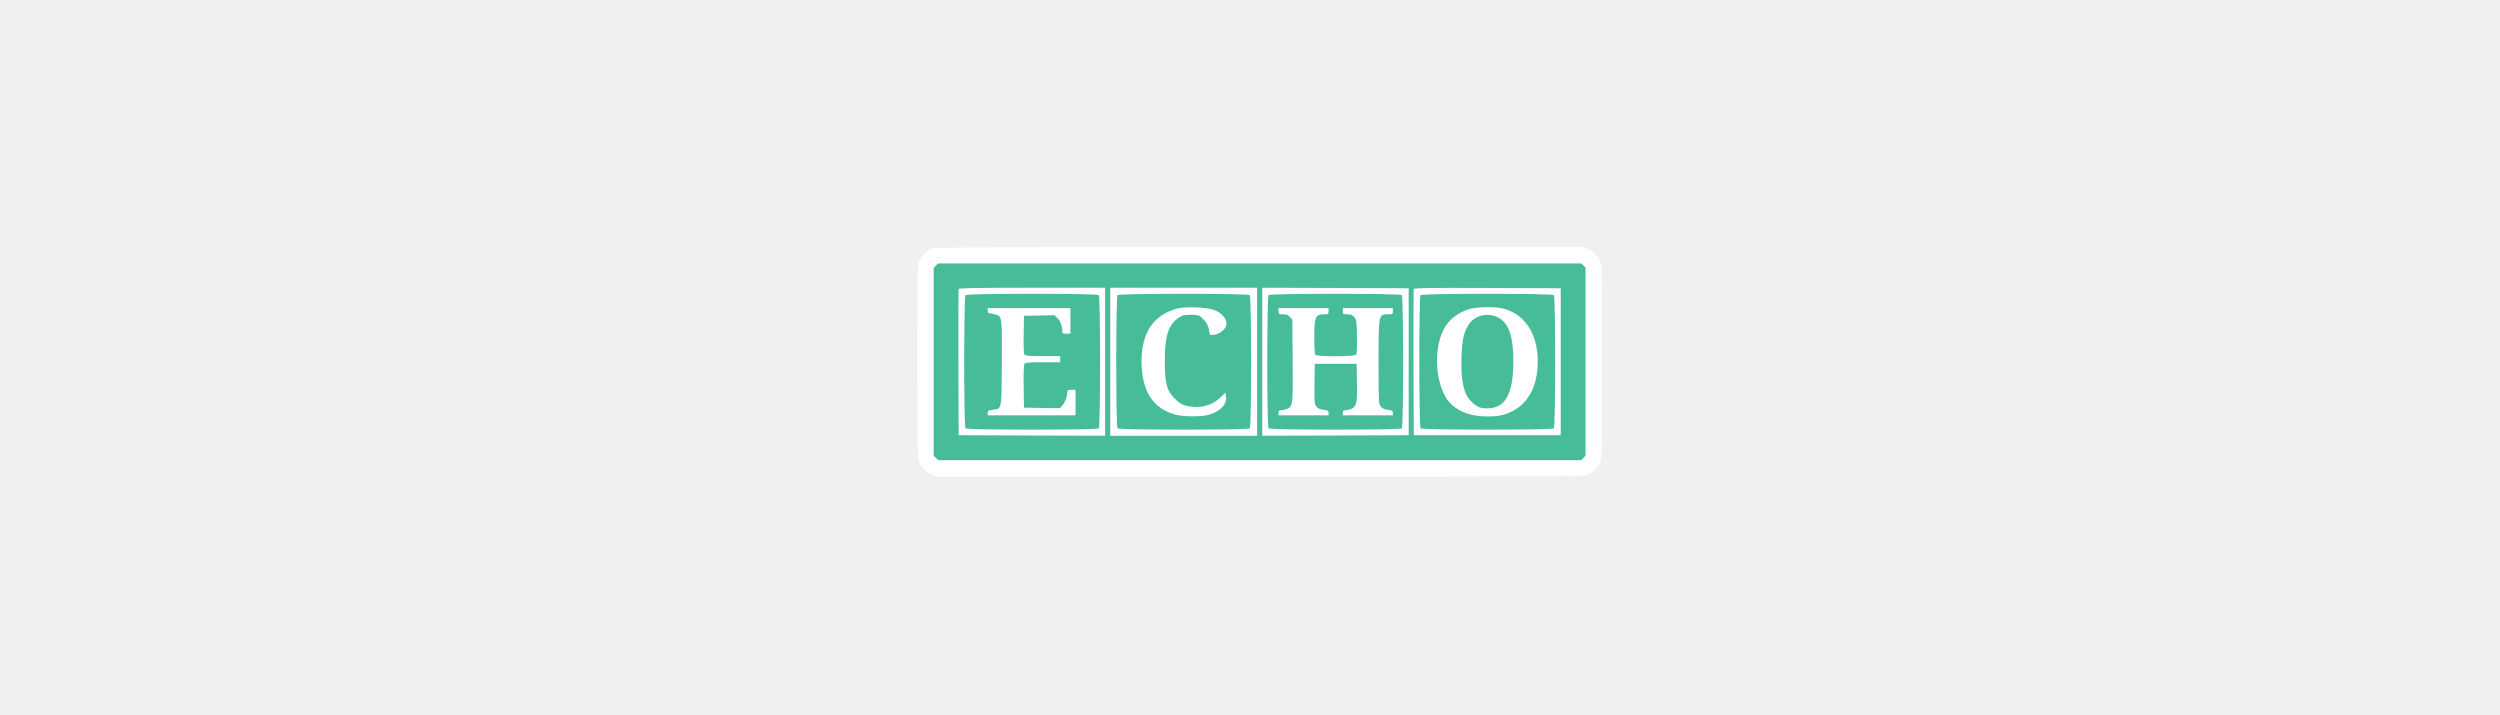
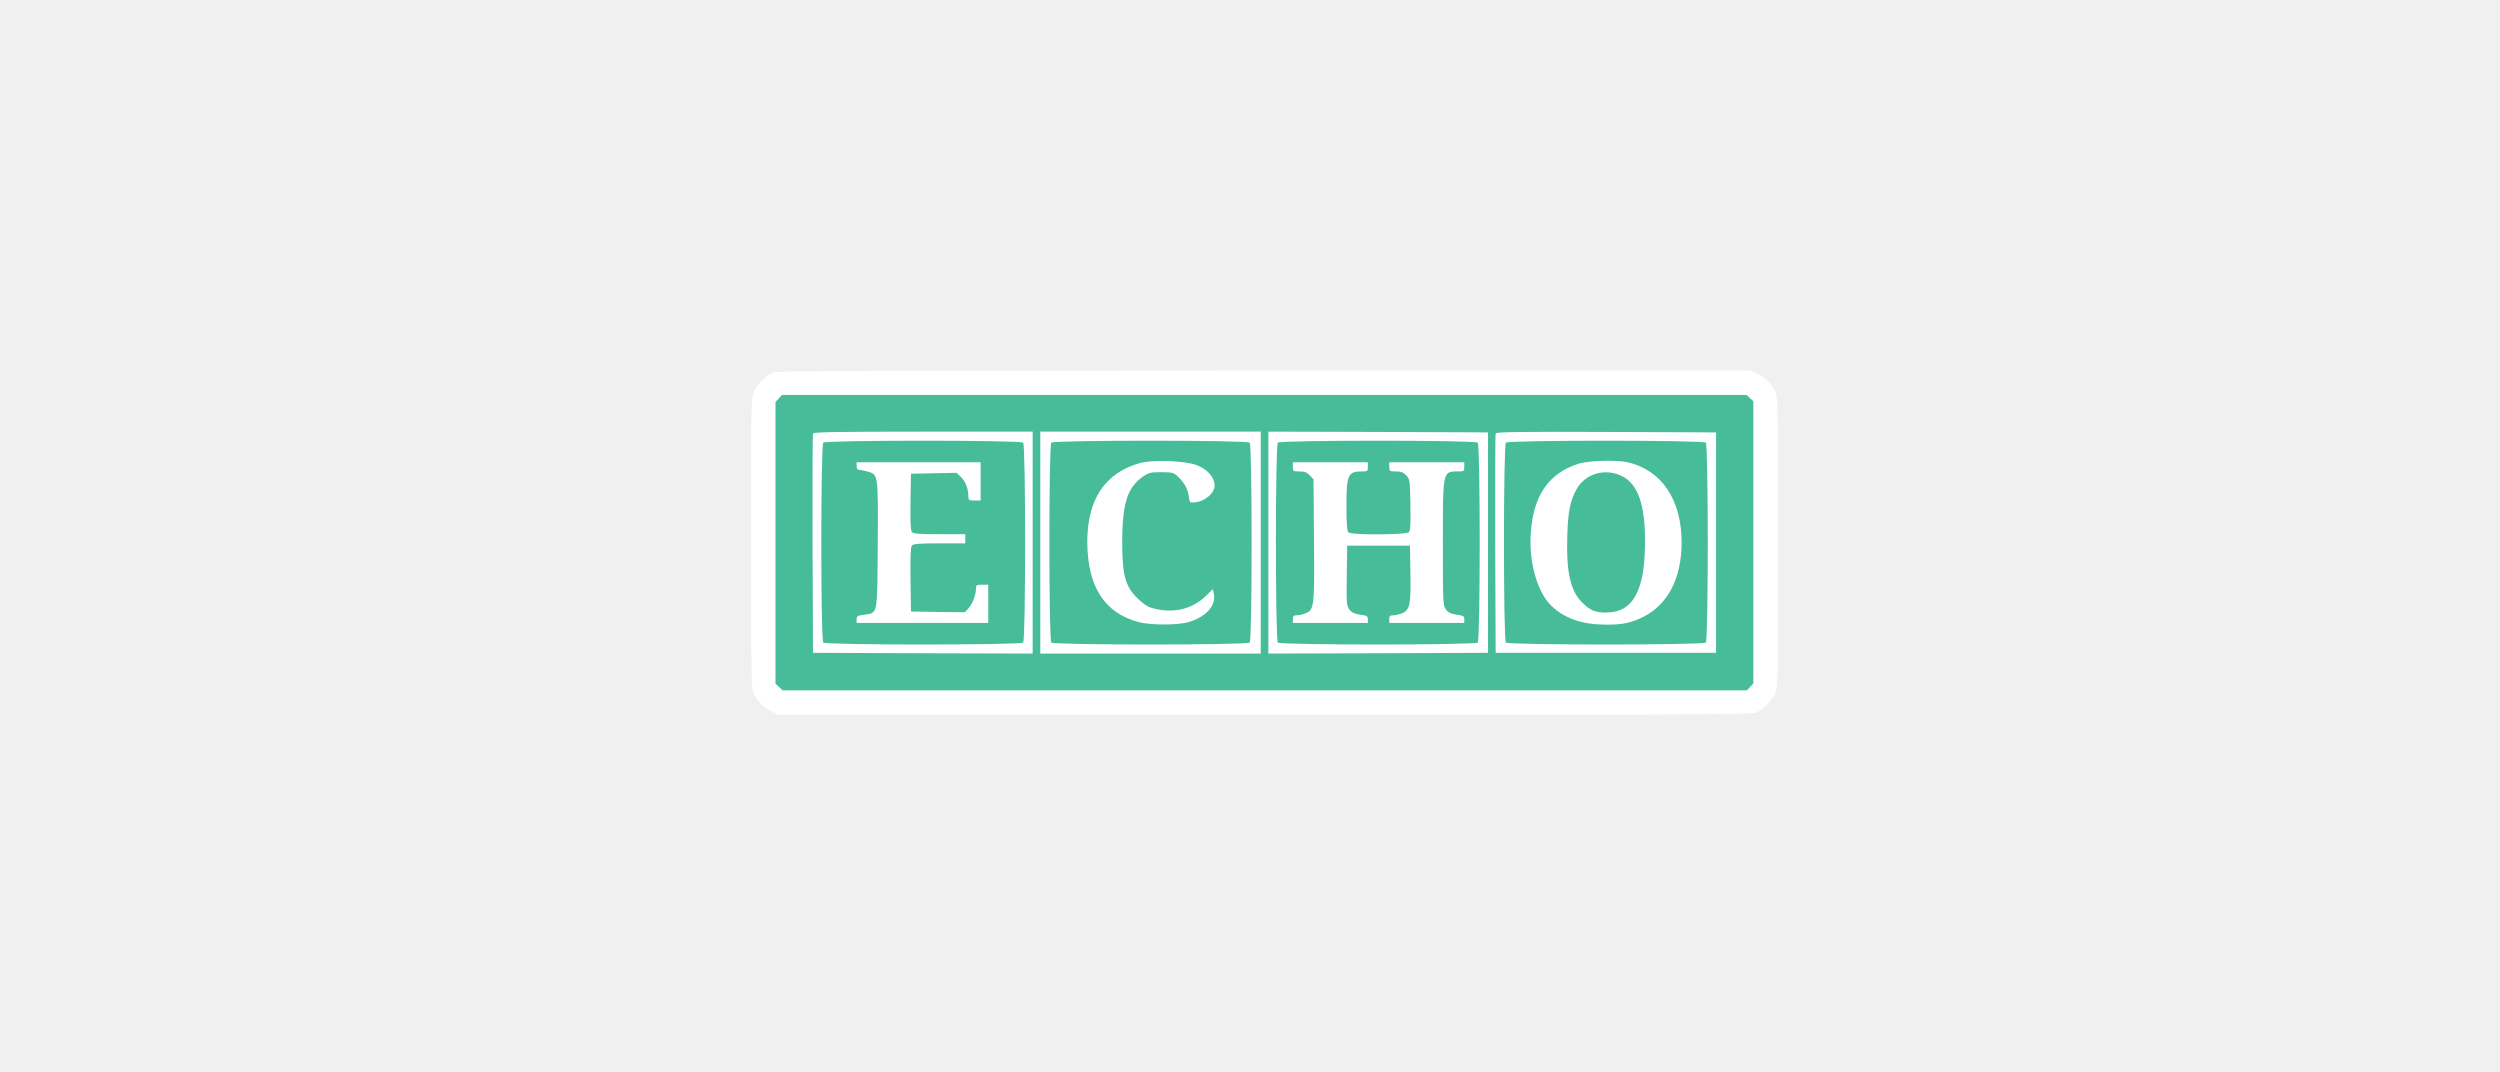
- <svg xmlns="http://www.w3.org/2000/svg" version="1.0" width="700" height="200" viewBox="0 0 700 700">
+ <svg xmlns="http://www.w3.org/2000/svg" version="1.0" width="700" height="300" viewBox="0 0 700 700">
  <g transform="translate(0.0,700) scale(0.1,-0.1)" fill="#ffffff" stroke="none">
    <rect x="390" y="-4420" width="6400" height="1950" fill="#46bc99" transform="scale(1,-1)" />
    <path d="M384 4566 c-48 -21 -100 -72 -123 -121 -21 -45 -21 -50 -21 -990 0     -780 2 -951 14 -979 21 -49 71 -101 121 -125 l45 -21 3175 0 c2672 0 3181 2     3209 14 49 21 101 71 125 121 21 45 21 50 21 990 0 780 -2 951 -14 979 -21 49     -71 101 -121 125 l-45 21 -3177 0 c-2634 -1 -3183 -3 -3209 -14z m6383 -168     l23 -21 0 -921 0 -920 -22 -23 -21 -23 -3151 0 -3150 0 -23 22 -23 21 0 921 0     920 22 23 21 23 3151 0 3150 0 23 -22z" />
    <path d="M645 4168 c-3 -7 -4 -332 -3 -723 l3 -710 718 -3 717 -2 0 725 0 725     -715 0 c-563 0 -717 -3 -720 -12z m1373 -60 c17 -17 17 -1289 0 -1306 -17 -17     -1289 -17 -1306 0 -17 17 -17 1289 0 1306 17 17 1289 17 1306 0z" />
    <path d="M930 3955 c0 -17 6 -25 18 -25 9 0 34 -5 54 -11 69 -19 69 -17 66     -478 -3 -467 1 -445 -89 -457 -43 -6 -49 -9 -49 -30 l0 -24 430 0 430 0 0 125     0 125 -40 0 c-35 0 -40 -3 -40 -22 0 -41 -20 -97 -46 -128 l-26 -30 -177 2     -176 3 -3 209 c-2 145 1 213 9 222 9 11 49 14 180 14 l169 0 0 30 0 30 -169 0     c-131 0 -171 3 -180 14 -8 9 -11 70 -9 197 l3 184 149 3 149 3 29 -28 c29 -28     48 -77 48 -125 0 -26 3 -28 40 -28 l40 0 0 125 0 125 -405 0 -405 0 0 -25z" />
    <path d="M2130 3455 l0 -725 720 0 720 0 0 725 0 725 -720 0 -720 0 0 -725z     m1368 653 c17 -17 17 -1289 0 -1306 -17 -17 -1279 -17 -1296 0 -17 17 -17     1289 0 1306 17 17 1279 17 1296 0z" />
    <path d="M2781 3975 c-228 -64 -344 -237 -344 -515 1 -293 112 -466 338 -525     79 -20 255 -20 325 1 113 34 179 107 164 184 l-7 31 -46 -45 c-83 -81 -198     -112 -321 -86 -49 10 -71 22 -111 58 -93 84 -114 155 -114 387 1 245 34 350     134 420 39 27 50 30 121 30 70 0 81 -3 105 -25 46 -43 66 -79 74 -128 6 -47 7     -47 41 -44 43 4 87 29 113 64 43 57 -5 142 -101 179 -75 29 -288 37 -371 14z" />
    <path d="M3620 3455 l0 -725 718 2 717 3 0 720 0 720 -717 3 -718 2 0 -725z     m1368 653 c17 -17 17 -1289 0 -1306 -17 -17 -1289 -17 -1306 0 -17 17 -17     1289 0 1306 17 17 1289 17 1306 0z" />
    <path d="M3780 3950 c0 -29 2 -30 43 -30 34 0 49 -6 68 -26 l24 -26 3 -391 c4     -440 1 -460 -53 -483 -19 -8 -46 -14 -60 -14 -20 0 -25 -5 -25 -25 l0 -25 245     0 245 0 0 24 c0 21 -6 24 -49 30 -37 5 -55 13 -71 33 -19 25 -20 37 -18 222     l3 196 205 0 205 0 3 -175 c4 -208 -4 -245 -53 -266 -19 -8 -46 -14 -60 -14     -20 0 -25 -5 -25 -25 l0 -25 245 0 245 0 0 24 c0 21 -6 24 -49 30 -37 5 -55     13 -70 33 -20 25 -21 38 -21 430 0 481 -2 473 101 473 37 0 39 2 39 30 l0 30     -245 0 -245 0 0 -30 c0 -29 2 -30 43 -30 34 0 49 -6 68 -26 23 -25 24 -32 27     -190 2 -117 0 -169 -9 -180 -15 -19 -378 -21 -397 -2 -8 8 -12 61 -12 170 0     206 10 228 101 228 37 0 39 2 39 30 l0 30 -245 0 -245 0 0 -30z" />
    <path d="M5105 4168 c-3 -7 -4 -332 -3 -723 l3 -710 720 0 720 0 0 720 0 720     -718 3 c-569 2 -719 0 -722 -10z m1373 -60 c17 -17 17 -1289 0 -1306 -17 -17     -1289 -17 -1306 0 -17 17 -17 1289 0 1306 17 17 1289 17 1306 0z" />
    <path d="M5648 3971 c-199 -64 -299 -210 -314 -461 -12 -185 44 -380 134 -467     86 -83 200 -123 352 -124 114 -1 171 11 252 52 160 81 248 254 248 487 -1 278     -131 471 -353 522 -72 16 -255 11 -319 -9z m283 -82 c103 -52 150 -184 150     -425 0 -324 -78 -466 -256 -466 -70 0 -104 14 -157 68 -75 74 -103 203 -95     433 5 166 19 231 63 309 58 100 188 135 295 81z" />
  </g>
</svg>
